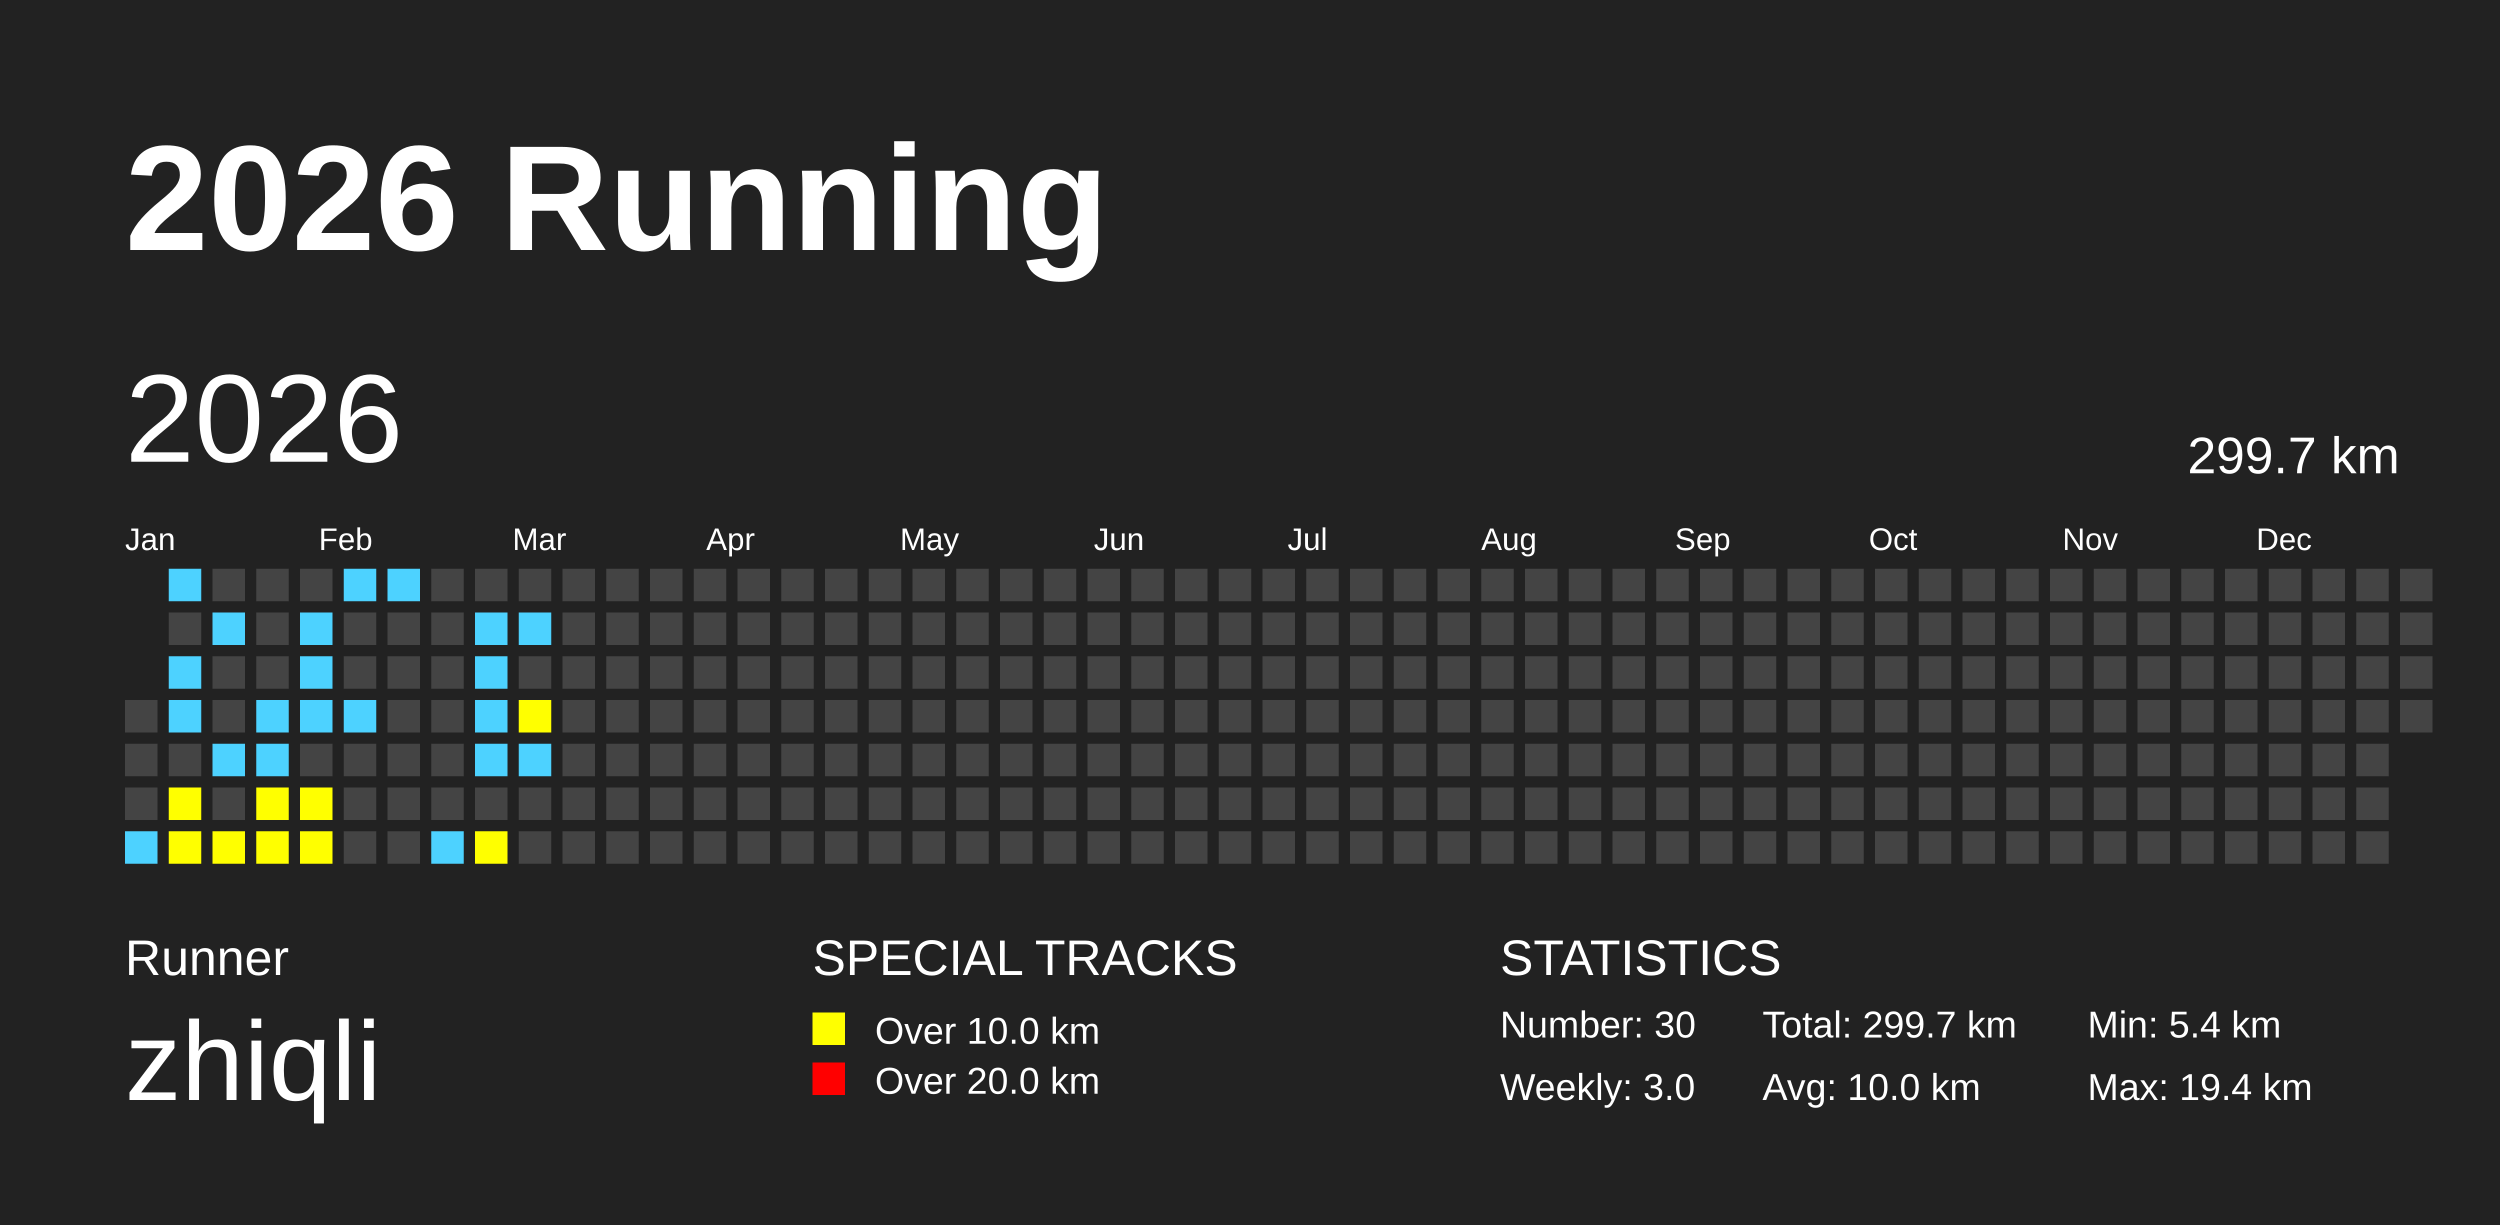
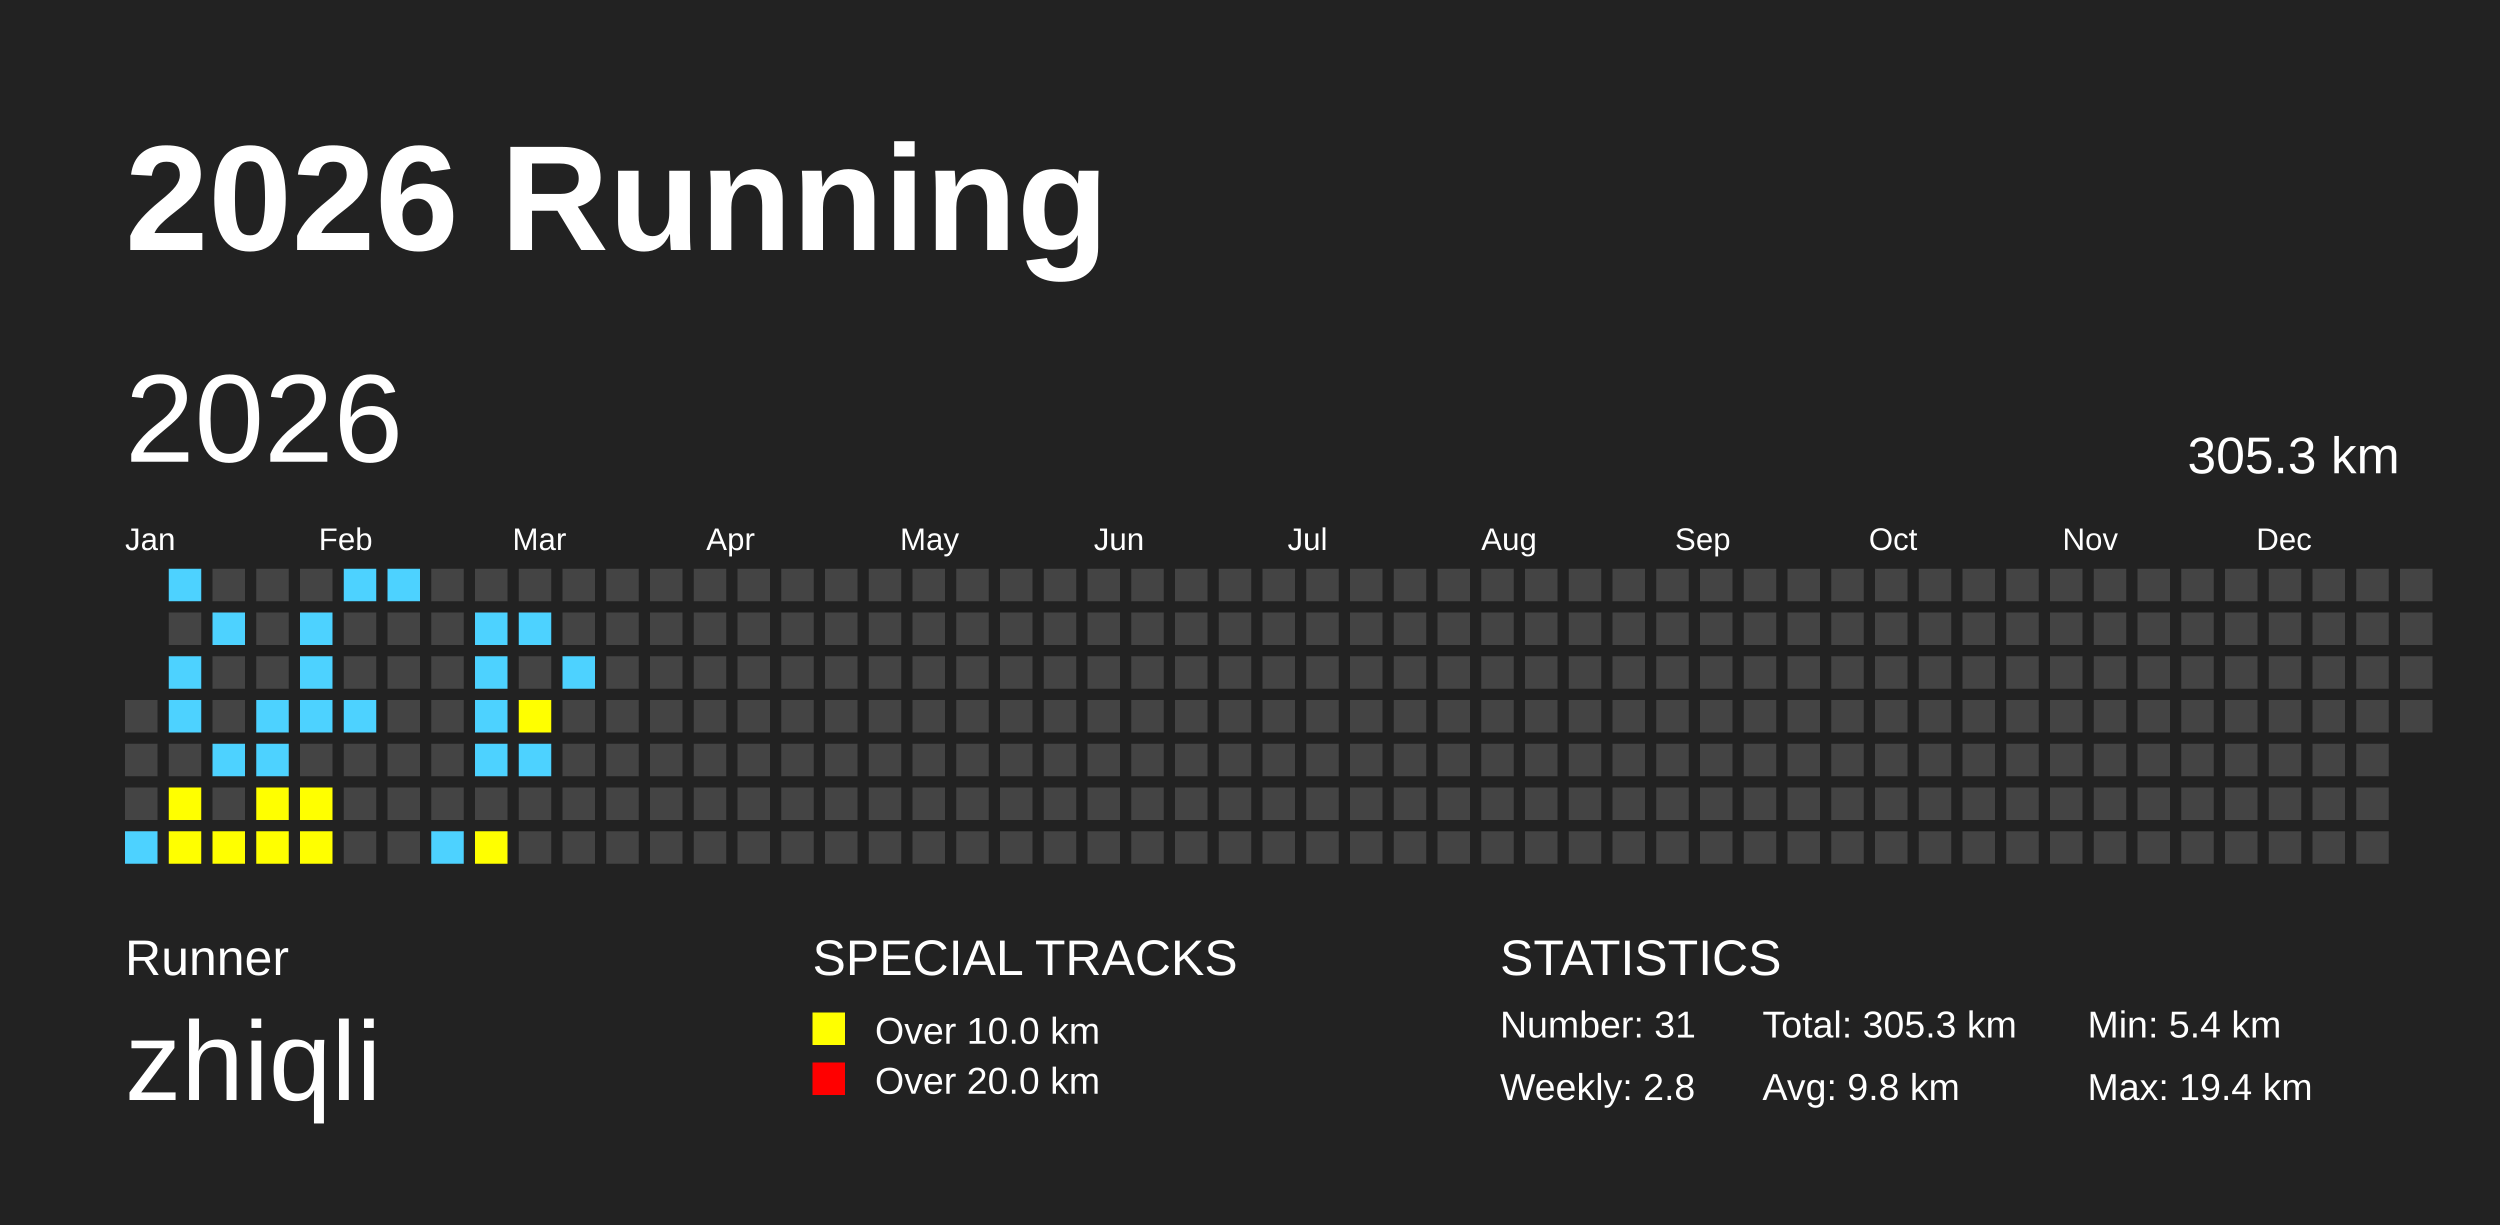
<svg xmlns="http://www.w3.org/2000/svg" baseProfile="full" height="98mm" version="1.1" viewBox="0,0,200,98" width="200mm">
  <defs />
  <rect fill="#222222" height="98" width="200" x="0" y="0" />
  <text fill="#FFFFFF" style="font-size:12px; font-family:Arial; font-weight:bold;" x="10" y="20">2026 Running</text>
  <text fill="#FFFFFF" style="font-size:4px; font-family:Arial" x="10" y="78">Runner</text>
  <text fill="#FFFFFF" style="font-size:9px; font-family:Arial" x="10" y="88">zhiqli</text>
  <text fill="#FFFFFF" style="font-size:4px; font-family:Arial" x="65" y="78">SPECIAL TRACKS</text>
  <rect fill="yellow" height="2.6" width="2.6" x="65" y="81" />
  <text fill="#FFFFFF" style="font-size:3px; font-family:Arial" x="70" y="83.5">Over 10.0 km</text>
  <rect fill="red" height="2.6" width="2.6" x="65" y="85" />
  <text fill="#FFFFFF" style="font-size:3px; font-family:Arial" x="70" y="87.5">Over 20.0 km</text>
  <text fill="#FFFFFF" style="font-size:4px; font-family:Arial" x="120" y="78">STATISTICS</text>
-   <text fill="#FFFFFF" style="font-size:3px; font-family:Arial" x="120" y="83">Number: 30</text>
-   <text fill="#FFFFFF" style="font-size:3px; font-family:Arial" x="120" y="88">Weekly: 3.0</text>
-   <text fill="#FFFFFF" style="font-size:3px; font-family:Arial" x="141" y="83">Total: 299.7 km</text>
-   <text fill="#FFFFFF" style="font-size:3px; font-family:Arial" x="141" y="88">Avg: 10.0 km</text>
+   <text fill="#FFFFFF" style="font-size:3px; font-family:Arial" x="120" y="83">Number: 31</text>
+   <text fill="#FFFFFF" style="font-size:3px; font-family:Arial" x="120" y="88">Weekly: 2.8</text>
+   <text fill="#FFFFFF" style="font-size:3px; font-family:Arial" x="141" y="83">Total: 305.3 km</text>
+   <text fill="#FFFFFF" style="font-size:3px; font-family:Arial" x="141" y="88">Avg: 9.8 km</text>
  <text fill="#FFFFFF" style="font-size:3px; font-family:Arial" x="167" y="83">Min: 5.4 km</text>
  <text fill="#FFFFFF" style="font-size:3px; font-family:Arial" x="167" y="88">Max: 19.4 km</text>
  <text dominant-baseline="hanging" fill="#FFFFFF" style="font-size:10.0px; font-family:Arial;" x="10" y="30">2026</text>
-   <text dominant-baseline="hanging" fill="#FFFFFF" style="font-size:4.125px; font-family:Arial;" x="175" y="35">299.7 km</text>
+   <text dominant-baseline="hanging" fill="#FFFFFF" style="font-size:4.125px; font-family:Arial;" x="175" y="35">305.3 km</text>
  <text fill="#FFFFFF" style="font-size:2.5px; font-family:Arial" x="10.0" y="44">Jan</text>
  <text fill="#FFFFFF" style="font-size:2.5px; font-family:Arial" x="25.5" y="44">Feb</text>
  <text fill="#FFFFFF" style="font-size:2.5px; font-family:Arial" x="41.0" y="44">Mar</text>
  <text fill="#FFFFFF" style="font-size:2.5px; font-family:Arial" x="56.5" y="44">Apr</text>
  <text fill="#FFFFFF" style="font-size:2.5px; font-family:Arial" x="72.0" y="44">May</text>
  <text fill="#FFFFFF" style="font-size:2.5px; font-family:Arial" x="87.5" y="44">Jun</text>
  <text fill="#FFFFFF" style="font-size:2.5px; font-family:Arial" x="103.0" y="44">Jul</text>
  <text fill="#FFFFFF" style="font-size:2.5px; font-family:Arial" x="118.5" y="44">Aug</text>
  <text fill="#FFFFFF" style="font-size:2.5px; font-family:Arial" x="134.0" y="44">Sep</text>
  <text fill="#FFFFFF" style="font-size:2.5px; font-family:Arial" x="149.5" y="44">Oct</text>
  <text fill="#FFFFFF" style="font-size:2.5px; font-family:Arial" x="165.0" y="44">Nov</text>
  <text fill="#FFFFFF" style="font-size:2.5px; font-family:Arial" x="180.5" y="44">Dec</text>
  <rect fill="#444444" height="2.6" width="2.6" x="10.0" y="56.0" />
  <rect fill="#444444" height="2.6" width="2.6" x="10.0" y="59.5" />
  <rect fill="#444444" height="2.6" width="2.6" x="10.0" y="63.0" />
  <rect fill="#4DD2FF" height="2.6" width="2.6" x="10.0" y="66.5" />
  <rect fill="#4DD2FF" height="2.6" width="2.6" x="13.5" y="45.5" />
  <rect fill="#444444" height="2.6" width="2.6" x="13.5" y="49.0" />
  <rect fill="#4DD2FF" height="2.6" width="2.6" x="13.5" y="52.5" />
  <rect fill="#4DD2FF" height="2.6" width="2.6" x="13.5" y="56.0" />
  <rect fill="#444444" height="2.6" width="2.6" x="13.5" y="59.5" />
  <rect fill="yellow" height="2.6" width="2.6" x="13.5" y="63.0" />
  <rect fill="yellow" height="2.6" width="2.6" x="13.5" y="66.5" />
  <rect fill="#444444" height="2.6" width="2.6" x="17.0" y="45.5" />
  <rect fill="#4DD2FF" height="2.6" width="2.6" x="17.0" y="49.0" />
  <rect fill="#444444" height="2.6" width="2.6" x="17.0" y="52.5" />
  <rect fill="#444444" height="2.6" width="2.6" x="17.0" y="56.0" />
  <rect fill="#4DD2FF" height="2.6" width="2.6" x="17.0" y="59.5" />
  <rect fill="#444444" height="2.6" width="2.6" x="17.0" y="63.0" />
  <rect fill="yellow" height="2.6" width="2.6" x="17.0" y="66.5" />
  <rect fill="#444444" height="2.6" width="2.6" x="20.5" y="45.5" />
  <rect fill="#444444" height="2.6" width="2.6" x="20.5" y="49.0" />
  <rect fill="#444444" height="2.6" width="2.6" x="20.5" y="52.5" />
  <rect fill="#4DD2FF" height="2.6" width="2.6" x="20.5" y="56.0" />
  <rect fill="#4DD2FF" height="2.6" width="2.6" x="20.5" y="59.5" />
  <rect fill="yellow" height="2.6" width="2.6" x="20.5" y="63.0" />
  <rect fill="yellow" height="2.6" width="2.6" x="20.5" y="66.5" />
  <rect fill="#444444" height="2.6" width="2.6" x="24.0" y="45.5" />
  <rect fill="#4DD2FF" height="2.6" width="2.6" x="24.0" y="49.0" />
  <rect fill="#4DD2FF" height="2.6" width="2.6" x="24.0" y="52.5" />
  <rect fill="#4DD2FF" height="2.6" width="2.6" x="24.0" y="56.0" />
  <rect fill="#444444" height="2.6" width="2.6" x="24.0" y="59.5" />
  <rect fill="yellow" height="2.6" width="2.6" x="24.0" y="63.0" />
  <rect fill="yellow" height="2.6" width="2.6" x="24.0" y="66.5" />
  <rect fill="#4DD2FF" height="2.6" width="2.6" x="27.5" y="45.5" />
  <rect fill="#444444" height="2.6" width="2.6" x="27.5" y="49.0" />
  <rect fill="#444444" height="2.6" width="2.6" x="27.5" y="52.5" />
  <rect fill="#4DD2FF" height="2.6" width="2.6" x="27.5" y="56.0" />
  <rect fill="#444444" height="2.6" width="2.6" x="27.5" y="59.5" />
  <rect fill="#444444" height="2.6" width="2.6" x="27.5" y="63.0" />
  <rect fill="#444444" height="2.6" width="2.6" x="27.5" y="66.5" />
  <rect fill="#4DD2FF" height="2.6" width="2.6" x="31.0" y="45.5" />
  <rect fill="#444444" height="2.6" width="2.6" x="31.0" y="49.0" />
  <rect fill="#444444" height="2.6" width="2.6" x="31.0" y="52.5" />
  <rect fill="#444444" height="2.6" width="2.6" x="31.0" y="56.0" />
  <rect fill="#444444" height="2.6" width="2.6" x="31.0" y="59.5" />
  <rect fill="#444444" height="2.6" width="2.6" x="31.0" y="63.0" />
  <rect fill="#444444" height="2.6" width="2.6" x="31.0" y="66.5" />
  <rect fill="#444444" height="2.6" width="2.6" x="34.5" y="45.5" />
  <rect fill="#444444" height="2.6" width="2.6" x="34.5" y="49.0" />
  <rect fill="#444444" height="2.6" width="2.6" x="34.5" y="52.5" />
  <rect fill="#444444" height="2.6" width="2.6" x="34.5" y="56.0" />
  <rect fill="#444444" height="2.6" width="2.6" x="34.5" y="59.5" />
  <rect fill="#444444" height="2.6" width="2.6" x="34.5" y="63.0" />
  <rect fill="#4DD2FF" height="2.6" width="2.6" x="34.5" y="66.5" />
  <rect fill="#444444" height="2.6" width="2.6" x="38.0" y="45.5" />
  <rect fill="#4DD2FF" height="2.6" width="2.6" x="38.0" y="49.0" />
  <rect fill="#4DD2FF" height="2.6" width="2.6" x="38.0" y="52.5" />
  <rect fill="#4DD2FF" height="2.6" width="2.6" x="38.0" y="56.0" />
  <rect fill="#4DD2FF" height="2.6" width="2.6" x="38.0" y="59.5" />
  <rect fill="#444444" height="2.6" width="2.6" x="38.0" y="63.0" />
  <rect fill="yellow" height="2.6" width="2.6" x="38.0" y="66.5" />
  <rect fill="#444444" height="2.6" width="2.6" x="41.5" y="45.5" />
  <rect fill="#4DD2FF" height="2.6" width="2.6" x="41.5" y="49.0" />
  <rect fill="#444444" height="2.6" width="2.6" x="41.5" y="52.5" />
  <rect fill="yellow" height="2.6" width="2.6" x="41.5" y="56.0" />
  <rect fill="#4DD2FF" height="2.6" width="2.6" x="41.5" y="59.5" />
  <rect fill="#444444" height="2.6" width="2.6" x="41.5" y="63.0" />
  <rect fill="#444444" height="2.6" width="2.6" x="41.5" y="66.5" />
  <rect fill="#444444" height="2.6" width="2.6" x="45.0" y="45.5" />
  <rect fill="#444444" height="2.6" width="2.6" x="45.0" y="49.0" />
-   <rect fill="#444444" height="2.6" width="2.6" x="45.0" y="52.5" />
+   <rect fill="#4DD2FF" height="2.6" width="2.6" x="45.0" y="52.5" />
  <rect fill="#444444" height="2.6" width="2.6" x="45.0" y="56.0" />
  <rect fill="#444444" height="2.6" width="2.6" x="45.0" y="59.5" />
  <rect fill="#444444" height="2.6" width="2.6" x="45.0" y="63.0" />
  <rect fill="#444444" height="2.6" width="2.6" x="45.0" y="66.5" />
  <rect fill="#444444" height="2.6" width="2.6" x="48.5" y="45.5" />
  <rect fill="#444444" height="2.6" width="2.6" x="48.5" y="49.0" />
  <rect fill="#444444" height="2.6" width="2.6" x="48.5" y="52.5" />
  <rect fill="#444444" height="2.6" width="2.6" x="48.5" y="56.0" />
  <rect fill="#444444" height="2.6" width="2.6" x="48.5" y="59.5" />
  <rect fill="#444444" height="2.6" width="2.6" x="48.5" y="63.0" />
  <rect fill="#444444" height="2.6" width="2.6" x="48.5" y="66.5" />
  <rect fill="#444444" height="2.6" width="2.6" x="52.0" y="45.5" />
  <rect fill="#444444" height="2.6" width="2.6" x="52.0" y="49.0" />
  <rect fill="#444444" height="2.6" width="2.6" x="52.0" y="52.5" />
  <rect fill="#444444" height="2.6" width="2.6" x="52.0" y="56.0" />
  <rect fill="#444444" height="2.6" width="2.6" x="52.0" y="59.5" />
  <rect fill="#444444" height="2.6" width="2.6" x="52.0" y="63.0" />
  <rect fill="#444444" height="2.6" width="2.6" x="52.0" y="66.5" />
  <rect fill="#444444" height="2.6" width="2.6" x="55.5" y="45.5" />
  <rect fill="#444444" height="2.6" width="2.6" x="55.5" y="49.0" />
  <rect fill="#444444" height="2.6" width="2.6" x="55.5" y="52.5" />
  <rect fill="#444444" height="2.6" width="2.6" x="55.5" y="56.0" />
  <rect fill="#444444" height="2.6" width="2.6" x="55.5" y="59.5" />
  <rect fill="#444444" height="2.6" width="2.6" x="55.5" y="63.0" />
  <rect fill="#444444" height="2.6" width="2.6" x="55.5" y="66.5" />
  <rect fill="#444444" height="2.6" width="2.6" x="59.0" y="45.5" />
  <rect fill="#444444" height="2.6" width="2.6" x="59.0" y="49.0" />
  <rect fill="#444444" height="2.6" width="2.6" x="59.0" y="52.5" />
  <rect fill="#444444" height="2.6" width="2.6" x="59.0" y="56.0" />
  <rect fill="#444444" height="2.6" width="2.6" x="59.0" y="59.5" />
  <rect fill="#444444" height="2.6" width="2.6" x="59.0" y="63.0" />
  <rect fill="#444444" height="2.6" width="2.6" x="59.0" y="66.5" />
  <rect fill="#444444" height="2.6" width="2.6" x="62.5" y="45.5" />
  <rect fill="#444444" height="2.6" width="2.6" x="62.5" y="49.0" />
  <rect fill="#444444" height="2.6" width="2.6" x="62.5" y="52.5" />
  <rect fill="#444444" height="2.6" width="2.6" x="62.5" y="56.0" />
  <rect fill="#444444" height="2.6" width="2.6" x="62.5" y="59.5" />
  <rect fill="#444444" height="2.6" width="2.6" x="62.5" y="63.0" />
  <rect fill="#444444" height="2.6" width="2.6" x="62.5" y="66.5" />
  <rect fill="#444444" height="2.6" width="2.6" x="66.0" y="45.5" />
  <rect fill="#444444" height="2.6" width="2.6" x="66.0" y="49.0" />
  <rect fill="#444444" height="2.6" width="2.6" x="66.0" y="52.5" />
  <rect fill="#444444" height="2.6" width="2.6" x="66.0" y="56.0" />
  <rect fill="#444444" height="2.6" width="2.6" x="66.0" y="59.5" />
  <rect fill="#444444" height="2.6" width="2.6" x="66.0" y="63.0" />
  <rect fill="#444444" height="2.6" width="2.6" x="66.0" y="66.5" />
  <rect fill="#444444" height="2.6" width="2.6" x="69.5" y="45.5" />
  <rect fill="#444444" height="2.6" width="2.6" x="69.5" y="49.0" />
  <rect fill="#444444" height="2.6" width="2.6" x="69.5" y="52.5" />
  <rect fill="#444444" height="2.6" width="2.6" x="69.5" y="56.0" />
  <rect fill="#444444" height="2.6" width="2.6" x="69.5" y="59.5" />
  <rect fill="#444444" height="2.6" width="2.6" x="69.5" y="63.0" />
  <rect fill="#444444" height="2.6" width="2.6" x="69.5" y="66.5" />
  <rect fill="#444444" height="2.6" width="2.6" x="73.0" y="45.5" />
  <rect fill="#444444" height="2.6" width="2.6" x="73.0" y="49.0" />
  <rect fill="#444444" height="2.6" width="2.6" x="73.0" y="52.5" />
  <rect fill="#444444" height="2.6" width="2.6" x="73.0" y="56.0" />
  <rect fill="#444444" height="2.6" width="2.6" x="73.0" y="59.5" />
  <rect fill="#444444" height="2.6" width="2.6" x="73.0" y="63.0" />
  <rect fill="#444444" height="2.6" width="2.6" x="73.0" y="66.5" />
  <rect fill="#444444" height="2.6" width="2.6" x="76.5" y="45.5" />
  <rect fill="#444444" height="2.6" width="2.6" x="76.5" y="49.0" />
  <rect fill="#444444" height="2.6" width="2.6" x="76.5" y="52.5" />
  <rect fill="#444444" height="2.6" width="2.6" x="76.5" y="56.0" />
  <rect fill="#444444" height="2.6" width="2.6" x="76.5" y="59.5" />
  <rect fill="#444444" height="2.6" width="2.6" x="76.5" y="63.0" />
  <rect fill="#444444" height="2.6" width="2.6" x="76.5" y="66.5" />
  <rect fill="#444444" height="2.6" width="2.6" x="80.0" y="45.5" />
  <rect fill="#444444" height="2.6" width="2.6" x="80.0" y="49.0" />
  <rect fill="#444444" height="2.6" width="2.6" x="80.0" y="52.5" />
  <rect fill="#444444" height="2.6" width="2.6" x="80.0" y="56.0" />
  <rect fill="#444444" height="2.6" width="2.6" x="80.0" y="59.5" />
  <rect fill="#444444" height="2.6" width="2.6" x="80.0" y="63.0" />
  <rect fill="#444444" height="2.6" width="2.6" x="80.0" y="66.5" />
  <rect fill="#444444" height="2.6" width="2.6" x="83.5" y="45.5" />
  <rect fill="#444444" height="2.6" width="2.6" x="83.5" y="49.0" />
  <rect fill="#444444" height="2.6" width="2.6" x="83.5" y="52.5" />
  <rect fill="#444444" height="2.6" width="2.6" x="83.5" y="56.0" />
  <rect fill="#444444" height="2.6" width="2.6" x="83.5" y="59.5" />
  <rect fill="#444444" height="2.6" width="2.6" x="83.5" y="63.0" />
  <rect fill="#444444" height="2.6" width="2.6" x="83.5" y="66.5" />
  <rect fill="#444444" height="2.6" width="2.6" x="87.0" y="45.5" />
  <rect fill="#444444" height="2.6" width="2.6" x="87.0" y="49.0" />
  <rect fill="#444444" height="2.6" width="2.6" x="87.0" y="52.5" />
  <rect fill="#444444" height="2.6" width="2.6" x="87.0" y="56.0" />
  <rect fill="#444444" height="2.6" width="2.6" x="87.0" y="59.5" />
  <rect fill="#444444" height="2.6" width="2.6" x="87.0" y="63.0" />
  <rect fill="#444444" height="2.6" width="2.6" x="87.0" y="66.5" />
  <rect fill="#444444" height="2.6" width="2.6" x="90.5" y="45.5" />
  <rect fill="#444444" height="2.6" width="2.6" x="90.5" y="49.0" />
  <rect fill="#444444" height="2.6" width="2.6" x="90.5" y="52.5" />
  <rect fill="#444444" height="2.6" width="2.6" x="90.5" y="56.0" />
  <rect fill="#444444" height="2.6" width="2.6" x="90.5" y="59.5" />
  <rect fill="#444444" height="2.6" width="2.6" x="90.5" y="63.0" />
  <rect fill="#444444" height="2.6" width="2.6" x="90.5" y="66.5" />
  <rect fill="#444444" height="2.6" width="2.6" x="94.0" y="45.5" />
  <rect fill="#444444" height="2.6" width="2.6" x="94.0" y="49.0" />
  <rect fill="#444444" height="2.6" width="2.6" x="94.0" y="52.5" />
  <rect fill="#444444" height="2.6" width="2.6" x="94.0" y="56.0" />
  <rect fill="#444444" height="2.6" width="2.6" x="94.0" y="59.5" />
  <rect fill="#444444" height="2.6" width="2.6" x="94.0" y="63.0" />
  <rect fill="#444444" height="2.6" width="2.6" x="94.0" y="66.5" />
  <rect fill="#444444" height="2.6" width="2.6" x="97.5" y="45.5" />
  <rect fill="#444444" height="2.6" width="2.6" x="97.5" y="49.0" />
  <rect fill="#444444" height="2.6" width="2.6" x="97.5" y="52.5" />
  <rect fill="#444444" height="2.6" width="2.6" x="97.5" y="56.0" />
  <rect fill="#444444" height="2.6" width="2.6" x="97.5" y="59.5" />
  <rect fill="#444444" height="2.6" width="2.6" x="97.5" y="63.0" />
  <rect fill="#444444" height="2.6" width="2.6" x="97.5" y="66.5" />
  <rect fill="#444444" height="2.6" width="2.6" x="101.0" y="45.5" />
  <rect fill="#444444" height="2.6" width="2.6" x="101.0" y="49.0" />
  <rect fill="#444444" height="2.6" width="2.6" x="101.0" y="52.5" />
  <rect fill="#444444" height="2.6" width="2.6" x="101.0" y="56.0" />
  <rect fill="#444444" height="2.6" width="2.6" x="101.0" y="59.5" />
  <rect fill="#444444" height="2.6" width="2.6" x="101.0" y="63.0" />
  <rect fill="#444444" height="2.6" width="2.6" x="101.0" y="66.5" />
  <rect fill="#444444" height="2.6" width="2.6" x="104.5" y="45.5" />
  <rect fill="#444444" height="2.6" width="2.6" x="104.5" y="49.0" />
  <rect fill="#444444" height="2.6" width="2.6" x="104.5" y="52.5" />
  <rect fill="#444444" height="2.6" width="2.6" x="104.5" y="56.0" />
  <rect fill="#444444" height="2.6" width="2.6" x="104.5" y="59.5" />
  <rect fill="#444444" height="2.6" width="2.6" x="104.5" y="63.0" />
  <rect fill="#444444" height="2.6" width="2.6" x="104.5" y="66.5" />
  <rect fill="#444444" height="2.6" width="2.6" x="108.0" y="45.5" />
  <rect fill="#444444" height="2.6" width="2.6" x="108.0" y="49.0" />
  <rect fill="#444444" height="2.6" width="2.6" x="108.0" y="52.5" />
  <rect fill="#444444" height="2.6" width="2.6" x="108.0" y="56.0" />
  <rect fill="#444444" height="2.6" width="2.6" x="108.0" y="59.5" />
  <rect fill="#444444" height="2.6" width="2.6" x="108.0" y="63.0" />
  <rect fill="#444444" height="2.6" width="2.6" x="108.0" y="66.5" />
  <rect fill="#444444" height="2.6" width="2.6" x="111.5" y="45.5" />
  <rect fill="#444444" height="2.6" width="2.6" x="111.5" y="49.0" />
  <rect fill="#444444" height="2.6" width="2.6" x="111.5" y="52.5" />
  <rect fill="#444444" height="2.6" width="2.6" x="111.5" y="56.0" />
  <rect fill="#444444" height="2.6" width="2.6" x="111.5" y="59.5" />
  <rect fill="#444444" height="2.6" width="2.6" x="111.5" y="63.0" />
  <rect fill="#444444" height="2.6" width="2.6" x="111.5" y="66.5" />
  <rect fill="#444444" height="2.6" width="2.6" x="115.0" y="45.5" />
  <rect fill="#444444" height="2.6" width="2.6" x="115.0" y="49.0" />
  <rect fill="#444444" height="2.6" width="2.6" x="115.0" y="52.5" />
  <rect fill="#444444" height="2.6" width="2.6" x="115.0" y="56.0" />
  <rect fill="#444444" height="2.6" width="2.6" x="115.0" y="59.5" />
  <rect fill="#444444" height="2.6" width="2.6" x="115.0" y="63.0" />
  <rect fill="#444444" height="2.6" width="2.6" x="115.0" y="66.5" />
  <rect fill="#444444" height="2.6" width="2.6" x="118.5" y="45.5" />
  <rect fill="#444444" height="2.6" width="2.6" x="118.5" y="49.0" />
  <rect fill="#444444" height="2.6" width="2.6" x="118.5" y="52.5" />
  <rect fill="#444444" height="2.6" width="2.6" x="118.5" y="56.0" />
  <rect fill="#444444" height="2.6" width="2.6" x="118.5" y="59.5" />
  <rect fill="#444444" height="2.6" width="2.6" x="118.5" y="63.0" />
  <rect fill="#444444" height="2.6" width="2.6" x="118.5" y="66.5" />
  <rect fill="#444444" height="2.6" width="2.6" x="122.0" y="45.5" />
  <rect fill="#444444" height="2.6" width="2.6" x="122.0" y="49.0" />
  <rect fill="#444444" height="2.6" width="2.6" x="122.0" y="52.5" />
  <rect fill="#444444" height="2.6" width="2.6" x="122.0" y="56.0" />
  <rect fill="#444444" height="2.6" width="2.6" x="122.0" y="59.5" />
  <rect fill="#444444" height="2.6" width="2.6" x="122.0" y="63.0" />
  <rect fill="#444444" height="2.6" width="2.6" x="122.0" y="66.5" />
  <rect fill="#444444" height="2.6" width="2.6" x="125.5" y="45.5" />
  <rect fill="#444444" height="2.6" width="2.6" x="125.5" y="49.0" />
  <rect fill="#444444" height="2.6" width="2.6" x="125.5" y="52.5" />
  <rect fill="#444444" height="2.6" width="2.6" x="125.5" y="56.0" />
  <rect fill="#444444" height="2.6" width="2.6" x="125.5" y="59.5" />
  <rect fill="#444444" height="2.6" width="2.6" x="125.5" y="63.0" />
  <rect fill="#444444" height="2.6" width="2.6" x="125.5" y="66.5" />
  <rect fill="#444444" height="2.6" width="2.6" x="129.0" y="45.5" />
  <rect fill="#444444" height="2.6" width="2.6" x="129.0" y="49.0" />
  <rect fill="#444444" height="2.6" width="2.6" x="129.0" y="52.5" />
  <rect fill="#444444" height="2.6" width="2.6" x="129.0" y="56.0" />
  <rect fill="#444444" height="2.6" width="2.6" x="129.0" y="59.5" />
  <rect fill="#444444" height="2.6" width="2.6" x="129.0" y="63.0" />
  <rect fill="#444444" height="2.6" width="2.6" x="129.0" y="66.5" />
  <rect fill="#444444" height="2.6" width="2.6" x="132.5" y="45.5" />
  <rect fill="#444444" height="2.6" width="2.6" x="132.5" y="49.0" />
  <rect fill="#444444" height="2.6" width="2.6" x="132.5" y="52.5" />
  <rect fill="#444444" height="2.6" width="2.6" x="132.5" y="56.0" />
  <rect fill="#444444" height="2.6" width="2.6" x="132.5" y="59.5" />
  <rect fill="#444444" height="2.6" width="2.6" x="132.5" y="63.0" />
  <rect fill="#444444" height="2.6" width="2.6" x="132.5" y="66.5" />
  <rect fill="#444444" height="2.6" width="2.6" x="136.0" y="45.5" />
  <rect fill="#444444" height="2.6" width="2.6" x="136.0" y="49.0" />
  <rect fill="#444444" height="2.6" width="2.6" x="136.0" y="52.5" />
  <rect fill="#444444" height="2.6" width="2.6" x="136.0" y="56.0" />
  <rect fill="#444444" height="2.6" width="2.6" x="136.0" y="59.5" />
  <rect fill="#444444" height="2.6" width="2.6" x="136.0" y="63.0" />
  <rect fill="#444444" height="2.6" width="2.6" x="136.0" y="66.5" />
  <rect fill="#444444" height="2.6" width="2.6" x="139.5" y="45.5" />
  <rect fill="#444444" height="2.6" width="2.6" x="139.5" y="49.0" />
  <rect fill="#444444" height="2.6" width="2.6" x="139.5" y="52.5" />
  <rect fill="#444444" height="2.6" width="2.6" x="139.5" y="56.0" />
  <rect fill="#444444" height="2.6" width="2.6" x="139.5" y="59.5" />
  <rect fill="#444444" height="2.6" width="2.6" x="139.5" y="63.0" />
  <rect fill="#444444" height="2.6" width="2.6" x="139.5" y="66.5" />
  <rect fill="#444444" height="2.6" width="2.6" x="143.0" y="45.5" />
  <rect fill="#444444" height="2.6" width="2.6" x="143.0" y="49.0" />
  <rect fill="#444444" height="2.6" width="2.6" x="143.0" y="52.5" />
  <rect fill="#444444" height="2.6" width="2.6" x="143.0" y="56.0" />
  <rect fill="#444444" height="2.6" width="2.6" x="143.0" y="59.5" />
  <rect fill="#444444" height="2.6" width="2.6" x="143.0" y="63.0" />
  <rect fill="#444444" height="2.6" width="2.6" x="143.0" y="66.5" />
  <rect fill="#444444" height="2.6" width="2.6" x="146.5" y="45.5" />
  <rect fill="#444444" height="2.6" width="2.6" x="146.5" y="49.0" />
  <rect fill="#444444" height="2.6" width="2.6" x="146.5" y="52.5" />
  <rect fill="#444444" height="2.6" width="2.6" x="146.5" y="56.0" />
  <rect fill="#444444" height="2.6" width="2.6" x="146.5" y="59.5" />
  <rect fill="#444444" height="2.6" width="2.6" x="146.5" y="63.0" />
  <rect fill="#444444" height="2.6" width="2.6" x="146.5" y="66.5" />
  <rect fill="#444444" height="2.6" width="2.6" x="150.0" y="45.5" />
  <rect fill="#444444" height="2.6" width="2.6" x="150.0" y="49.0" />
  <rect fill="#444444" height="2.6" width="2.6" x="150.0" y="52.5" />
  <rect fill="#444444" height="2.6" width="2.6" x="150.0" y="56.0" />
  <rect fill="#444444" height="2.6" width="2.6" x="150.0" y="59.5" />
  <rect fill="#444444" height="2.6" width="2.6" x="150.0" y="63.0" />
  <rect fill="#444444" height="2.6" width="2.6" x="150.0" y="66.5" />
  <rect fill="#444444" height="2.6" width="2.6" x="153.5" y="45.5" />
  <rect fill="#444444" height="2.6" width="2.6" x="153.5" y="49.0" />
  <rect fill="#444444" height="2.6" width="2.6" x="153.5" y="52.5" />
  <rect fill="#444444" height="2.6" width="2.6" x="153.5" y="56.0" />
  <rect fill="#444444" height="2.6" width="2.6" x="153.5" y="59.5" />
  <rect fill="#444444" height="2.6" width="2.6" x="153.5" y="63.0" />
  <rect fill="#444444" height="2.6" width="2.6" x="153.5" y="66.5" />
  <rect fill="#444444" height="2.6" width="2.6" x="157.0" y="45.5" />
  <rect fill="#444444" height="2.6" width="2.6" x="157.0" y="49.0" />
  <rect fill="#444444" height="2.6" width="2.6" x="157.0" y="52.5" />
  <rect fill="#444444" height="2.6" width="2.6" x="157.0" y="56.0" />
  <rect fill="#444444" height="2.6" width="2.6" x="157.0" y="59.5" />
  <rect fill="#444444" height="2.6" width="2.6" x="157.0" y="63.0" />
  <rect fill="#444444" height="2.6" width="2.6" x="157.0" y="66.5" />
  <rect fill="#444444" height="2.6" width="2.6" x="160.5" y="45.5" />
  <rect fill="#444444" height="2.6" width="2.6" x="160.5" y="49.0" />
  <rect fill="#444444" height="2.6" width="2.6" x="160.5" y="52.5" />
  <rect fill="#444444" height="2.6" width="2.6" x="160.5" y="56.0" />
  <rect fill="#444444" height="2.6" width="2.6" x="160.5" y="59.5" />
  <rect fill="#444444" height="2.6" width="2.6" x="160.5" y="63.0" />
  <rect fill="#444444" height="2.6" width="2.6" x="160.5" y="66.5" />
  <rect fill="#444444" height="2.6" width="2.6" x="164.0" y="45.5" />
  <rect fill="#444444" height="2.6" width="2.6" x="164.0" y="49.0" />
  <rect fill="#444444" height="2.6" width="2.6" x="164.0" y="52.5" />
  <rect fill="#444444" height="2.6" width="2.6" x="164.0" y="56.0" />
  <rect fill="#444444" height="2.6" width="2.6" x="164.0" y="59.5" />
  <rect fill="#444444" height="2.6" width="2.6" x="164.0" y="63.0" />
  <rect fill="#444444" height="2.6" width="2.6" x="164.0" y="66.5" />
  <rect fill="#444444" height="2.6" width="2.6" x="167.5" y="45.5" />
  <rect fill="#444444" height="2.6" width="2.6" x="167.5" y="49.0" />
  <rect fill="#444444" height="2.6" width="2.6" x="167.5" y="52.5" />
  <rect fill="#444444" height="2.6" width="2.6" x="167.5" y="56.0" />
  <rect fill="#444444" height="2.6" width="2.6" x="167.5" y="59.5" />
  <rect fill="#444444" height="2.6" width="2.6" x="167.5" y="63.0" />
  <rect fill="#444444" height="2.6" width="2.6" x="167.5" y="66.5" />
  <rect fill="#444444" height="2.6" width="2.6" x="171.0" y="45.5" />
  <rect fill="#444444" height="2.6" width="2.6" x="171.0" y="49.0" />
  <rect fill="#444444" height="2.6" width="2.6" x="171.0" y="52.5" />
  <rect fill="#444444" height="2.6" width="2.6" x="171.0" y="56.0" />
  <rect fill="#444444" height="2.6" width="2.6" x="171.0" y="59.5" />
  <rect fill="#444444" height="2.6" width="2.6" x="171.0" y="63.0" />
  <rect fill="#444444" height="2.6" width="2.6" x="171.0" y="66.5" />
  <rect fill="#444444" height="2.6" width="2.6" x="174.5" y="45.5" />
  <rect fill="#444444" height="2.6" width="2.6" x="174.5" y="49.0" />
  <rect fill="#444444" height="2.6" width="2.6" x="174.5" y="52.5" />
  <rect fill="#444444" height="2.6" width="2.6" x="174.5" y="56.0" />
  <rect fill="#444444" height="2.6" width="2.6" x="174.5" y="59.5" />
  <rect fill="#444444" height="2.6" width="2.6" x="174.5" y="63.0" />
  <rect fill="#444444" height="2.6" width="2.6" x="174.5" y="66.5" />
  <rect fill="#444444" height="2.6" width="2.6" x="178.0" y="45.5" />
  <rect fill="#444444" height="2.6" width="2.6" x="178.0" y="49.0" />
  <rect fill="#444444" height="2.6" width="2.6" x="178.0" y="52.5" />
  <rect fill="#444444" height="2.6" width="2.6" x="178.0" y="56.0" />
  <rect fill="#444444" height="2.6" width="2.6" x="178.0" y="59.5" />
  <rect fill="#444444" height="2.6" width="2.6" x="178.0" y="63.0" />
  <rect fill="#444444" height="2.6" width="2.6" x="178.0" y="66.5" />
  <rect fill="#444444" height="2.6" width="2.6" x="181.5" y="45.5" />
  <rect fill="#444444" height="2.6" width="2.6" x="181.5" y="49.0" />
  <rect fill="#444444" height="2.6" width="2.6" x="181.5" y="52.5" />
  <rect fill="#444444" height="2.6" width="2.6" x="181.5" y="56.0" />
  <rect fill="#444444" height="2.6" width="2.6" x="181.5" y="59.5" />
  <rect fill="#444444" height="2.6" width="2.6" x="181.5" y="63.0" />
  <rect fill="#444444" height="2.6" width="2.6" x="181.5" y="66.5" />
  <rect fill="#444444" height="2.6" width="2.6" x="185.0" y="45.5" />
  <rect fill="#444444" height="2.6" width="2.6" x="185.0" y="49.0" />
  <rect fill="#444444" height="2.6" width="2.6" x="185.0" y="52.5" />
  <rect fill="#444444" height="2.6" width="2.6" x="185.0" y="56.0" />
  <rect fill="#444444" height="2.6" width="2.6" x="185.0" y="59.5" />
  <rect fill="#444444" height="2.6" width="2.6" x="185.0" y="63.0" />
  <rect fill="#444444" height="2.6" width="2.6" x="185.0" y="66.5" />
  <rect fill="#444444" height="2.6" width="2.6" x="188.5" y="45.5" />
  <rect fill="#444444" height="2.6" width="2.6" x="188.5" y="49.0" />
  <rect fill="#444444" height="2.6" width="2.6" x="188.5" y="52.5" />
  <rect fill="#444444" height="2.6" width="2.6" x="188.5" y="56.0" />
  <rect fill="#444444" height="2.6" width="2.6" x="188.5" y="59.5" />
  <rect fill="#444444" height="2.6" width="2.6" x="188.5" y="63.0" />
  <rect fill="#444444" height="2.6" width="2.6" x="188.5" y="66.5" />
  <rect fill="#444444" height="2.6" width="2.6" x="192.0" y="45.5" />
  <rect fill="#444444" height="2.6" width="2.6" x="192.0" y="49.0" />
  <rect fill="#444444" height="2.6" width="2.6" x="192.0" y="52.5" />
  <rect fill="#444444" height="2.6" width="2.6" x="192.0" y="56.0" />
</svg>
